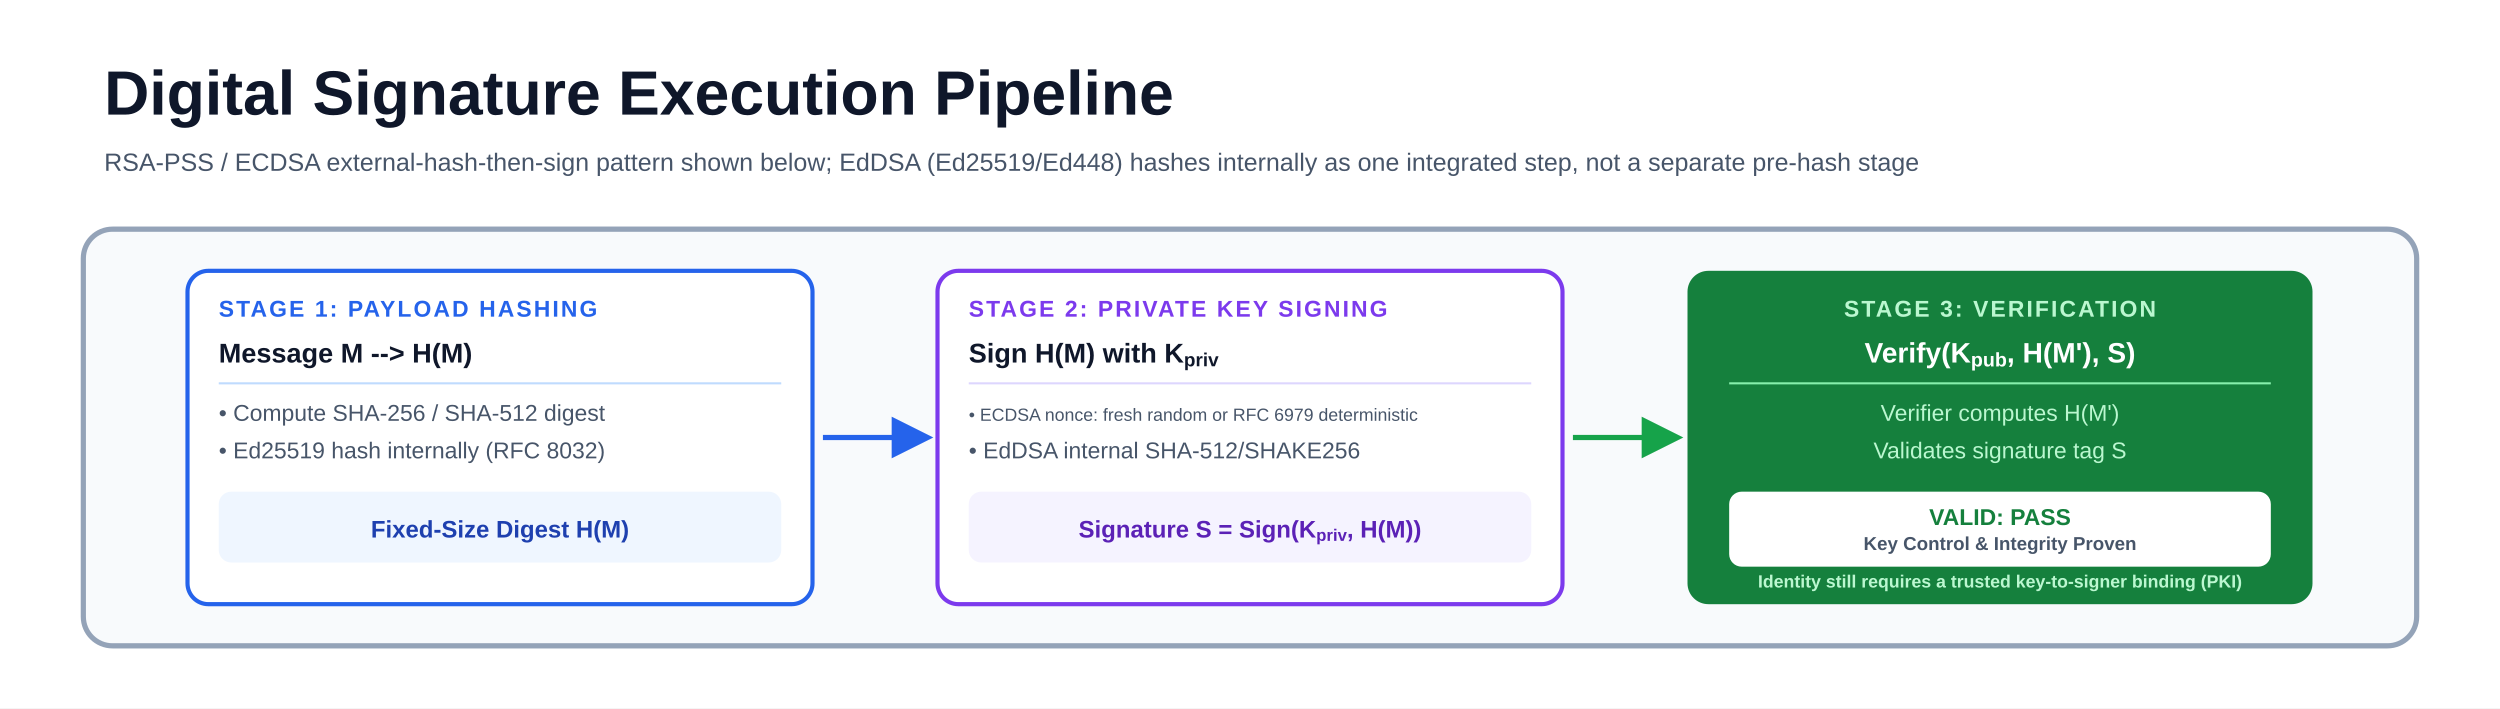
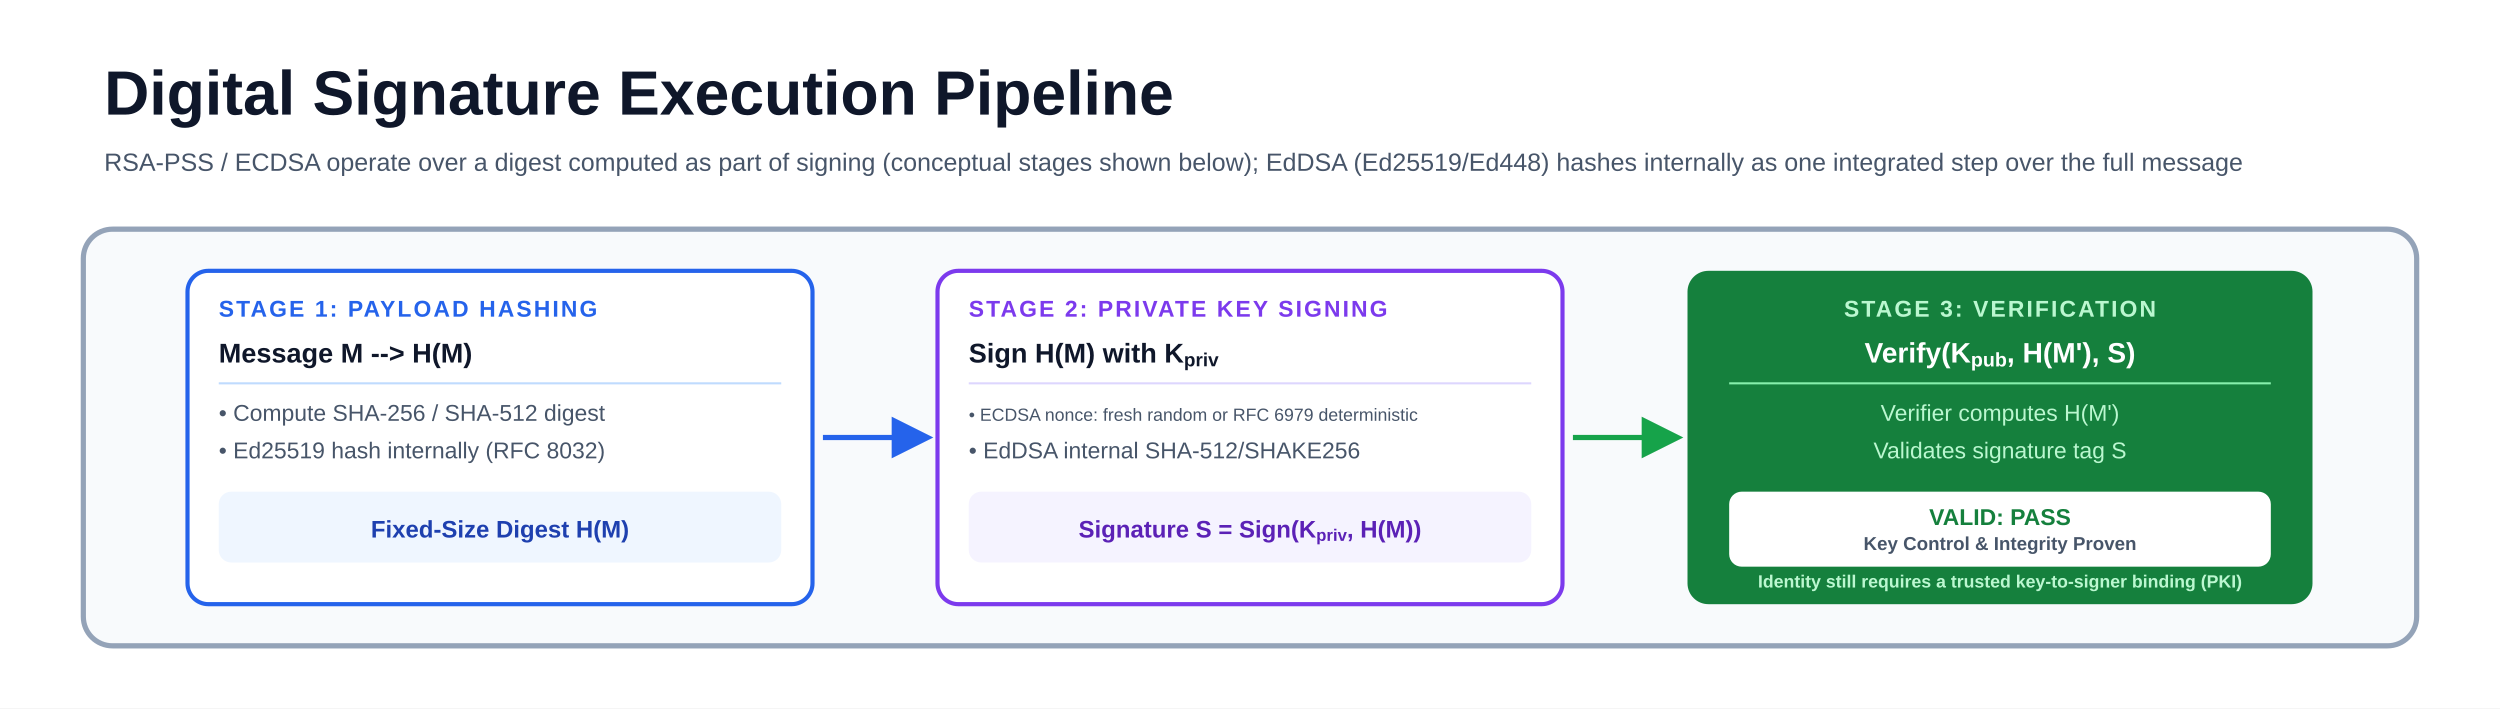
<svg xmlns="http://www.w3.org/2000/svg" viewBox="0 0 1200 340" font-family="-apple-system, BlinkMacSystemFont, 'Segoe UI', Arial, sans-serif">
  <rect width="1200" height="340" fill="#ffffff" />
  <defs>
    <marker id="arrow-blue" viewBox="0 0 10 10" refX="8.5" refY="5" markerWidth="8" markerHeight="8" orient="auto">
      <path d="M0 0 L10 5 L0 10Z" fill="#2563eb" />
    </marker>
    <marker id="arrow-green" viewBox="0 0 10 10" refX="8.5" refY="5" markerWidth="8" markerHeight="8" orient="auto">
      <path d="M0 0 L10 5 L0 10Z" fill="#16a34a" />
    </marker>
  </defs>
  <text x="50" y="55" font-size="30" font-weight="850" fill="#0f172a">Digital Signature Execution Pipeline</text>
-   <text x="50" y="82" font-size="12" fill="#475569">RSA-PSS / ECDSA external-hash-then-sign pattern shown below; EdDSA (Ed25519/Ed448) hashes internally as one integrated step, not a separate pre-hash stage</text>
+   <text x="50" y="82" font-size="12" fill="#475569">RSA-PSS / ECDSA operate over a digest computed as part of signing (conceptual stages shown below); EdDSA (Ed25519/Ed448) hashes internally as one integrated step over the full message</text>
  <rect x="40" y="110" width="1120" height="200" rx="14" fill="#f8fafc" stroke="#94a3b8" stroke-width="2.5" />
  <rect x="90" y="130" width="300" height="160" rx="10" fill="#ffffff" stroke="#2563eb" stroke-width="2" />
  <text x="105" y="152" font-size="11" font-weight="900" letter-spacing="1" fill="#2563eb">STAGE 1: PAYLOAD HASHING</text>
  <text x="105" y="174" font-size="13" font-weight="800" fill="#0f172a">Message M --&gt; H(M)</text>
  <line x1="105" y1="184" x2="375" y2="184" stroke="#bfdbfe" stroke-width="1" />
  <text x="105" y="202" font-size="11" fill="#475569">• Compute SHA-256 / SHA-512 digest</text>
  <text x="105" y="220" font-size="11" fill="#475569">• Ed25519 hash internally (RFC 8032)</text>
  <rect x="105" y="236" width="270" height="34" rx="6" fill="#eff6ff" />
  <text x="240" y="258" font-size="11.5" font-weight="800" fill="#1e40af" text-anchor="middle">Fixed-Size Digest H(M)</text>
  <path d="M 395 210 L 445 210" fill="none" stroke="#2563eb" stroke-width="2.5" marker-end="url(#arrow-blue)" />
  <rect x="450" y="130" width="300" height="160" rx="10" fill="#ffffff" stroke="#7c3aed" stroke-width="2" />
  <text x="465" y="152" font-size="11" font-weight="900" letter-spacing="1" fill="#7c3aed">STAGE 2: PRIVATE KEY SIGNING</text>
  <text x="465" y="174" font-size="13" font-weight="800" fill="#0f172a">Sign H(M) with K<tspan baseline-shift="sub" font-size="70%">priv</tspan>
  </text>
  <line x1="465" y1="184" x2="735" y2="184" stroke="#ddd6fe" stroke-width="1" />
  <text x="465" y="202" font-size="8.5" fill="#475569">• ECDSA nonce: fresh random or RFC 6979 deterministic</text>
  <text x="465" y="220" font-size="11" fill="#475569">• EdDSA internal SHA-512/SHAKE256</text>
  <rect x="465" y="236" width="270" height="34" rx="6" fill="#f5f3ff" />
  <text x="600" y="258" font-size="11.5" font-weight="800" fill="#5b21b6" text-anchor="middle">Signature S = Sign(K<tspan baseline-shift="sub" font-size="70%">priv</tspan>, H(M))</text>
  <path d="M 755 210 L 805 210" fill="none" stroke="#16a34a" stroke-width="2.5" marker-end="url(#arrow-green)" />
  <rect x="810" y="130" width="300" height="160" rx="10" fill="#15803d" />
  <text x="960" y="152" font-size="11" font-weight="900" letter-spacing="1" fill="#bbf7d0" text-anchor="middle">STAGE 3: VERIFICATION</text>
  <text x="960" y="174" font-size="13.5" font-weight="800" fill="#ffffff" text-anchor="middle">Verify(K<tspan baseline-shift="sub" font-size="70%">pub</tspan>, H(M'), S)</text>
  <line x1="830" y1="184" x2="1090" y2="184" stroke="#86efac" stroke-width="1" />
  <text x="960" y="202" font-size="11" fill="#bbf7d0" text-anchor="middle">Verifier computes H(M')</text>
  <text x="960" y="220" font-size="11" fill="#bbf7d0" text-anchor="middle">Validates signature tag S</text>
  <rect x="830" y="236" width="260" height="36" rx="6" fill="#ffffff" />
  <text x="960" y="252" font-size="11" font-weight="900" fill="#15803d" text-anchor="middle">VALID: PASS</text>
  <text x="960" y="264" font-size="9" font-weight="600" fill="#475569" text-anchor="middle">Key Control &amp; Integrity Proven</text>
  <text x="960" y="282" font-size="8.5" font-weight="600" fill="#bbf7d0" text-anchor="middle">Identity still requires a trusted key-to-signer binding (PKI)</text>
</svg>
